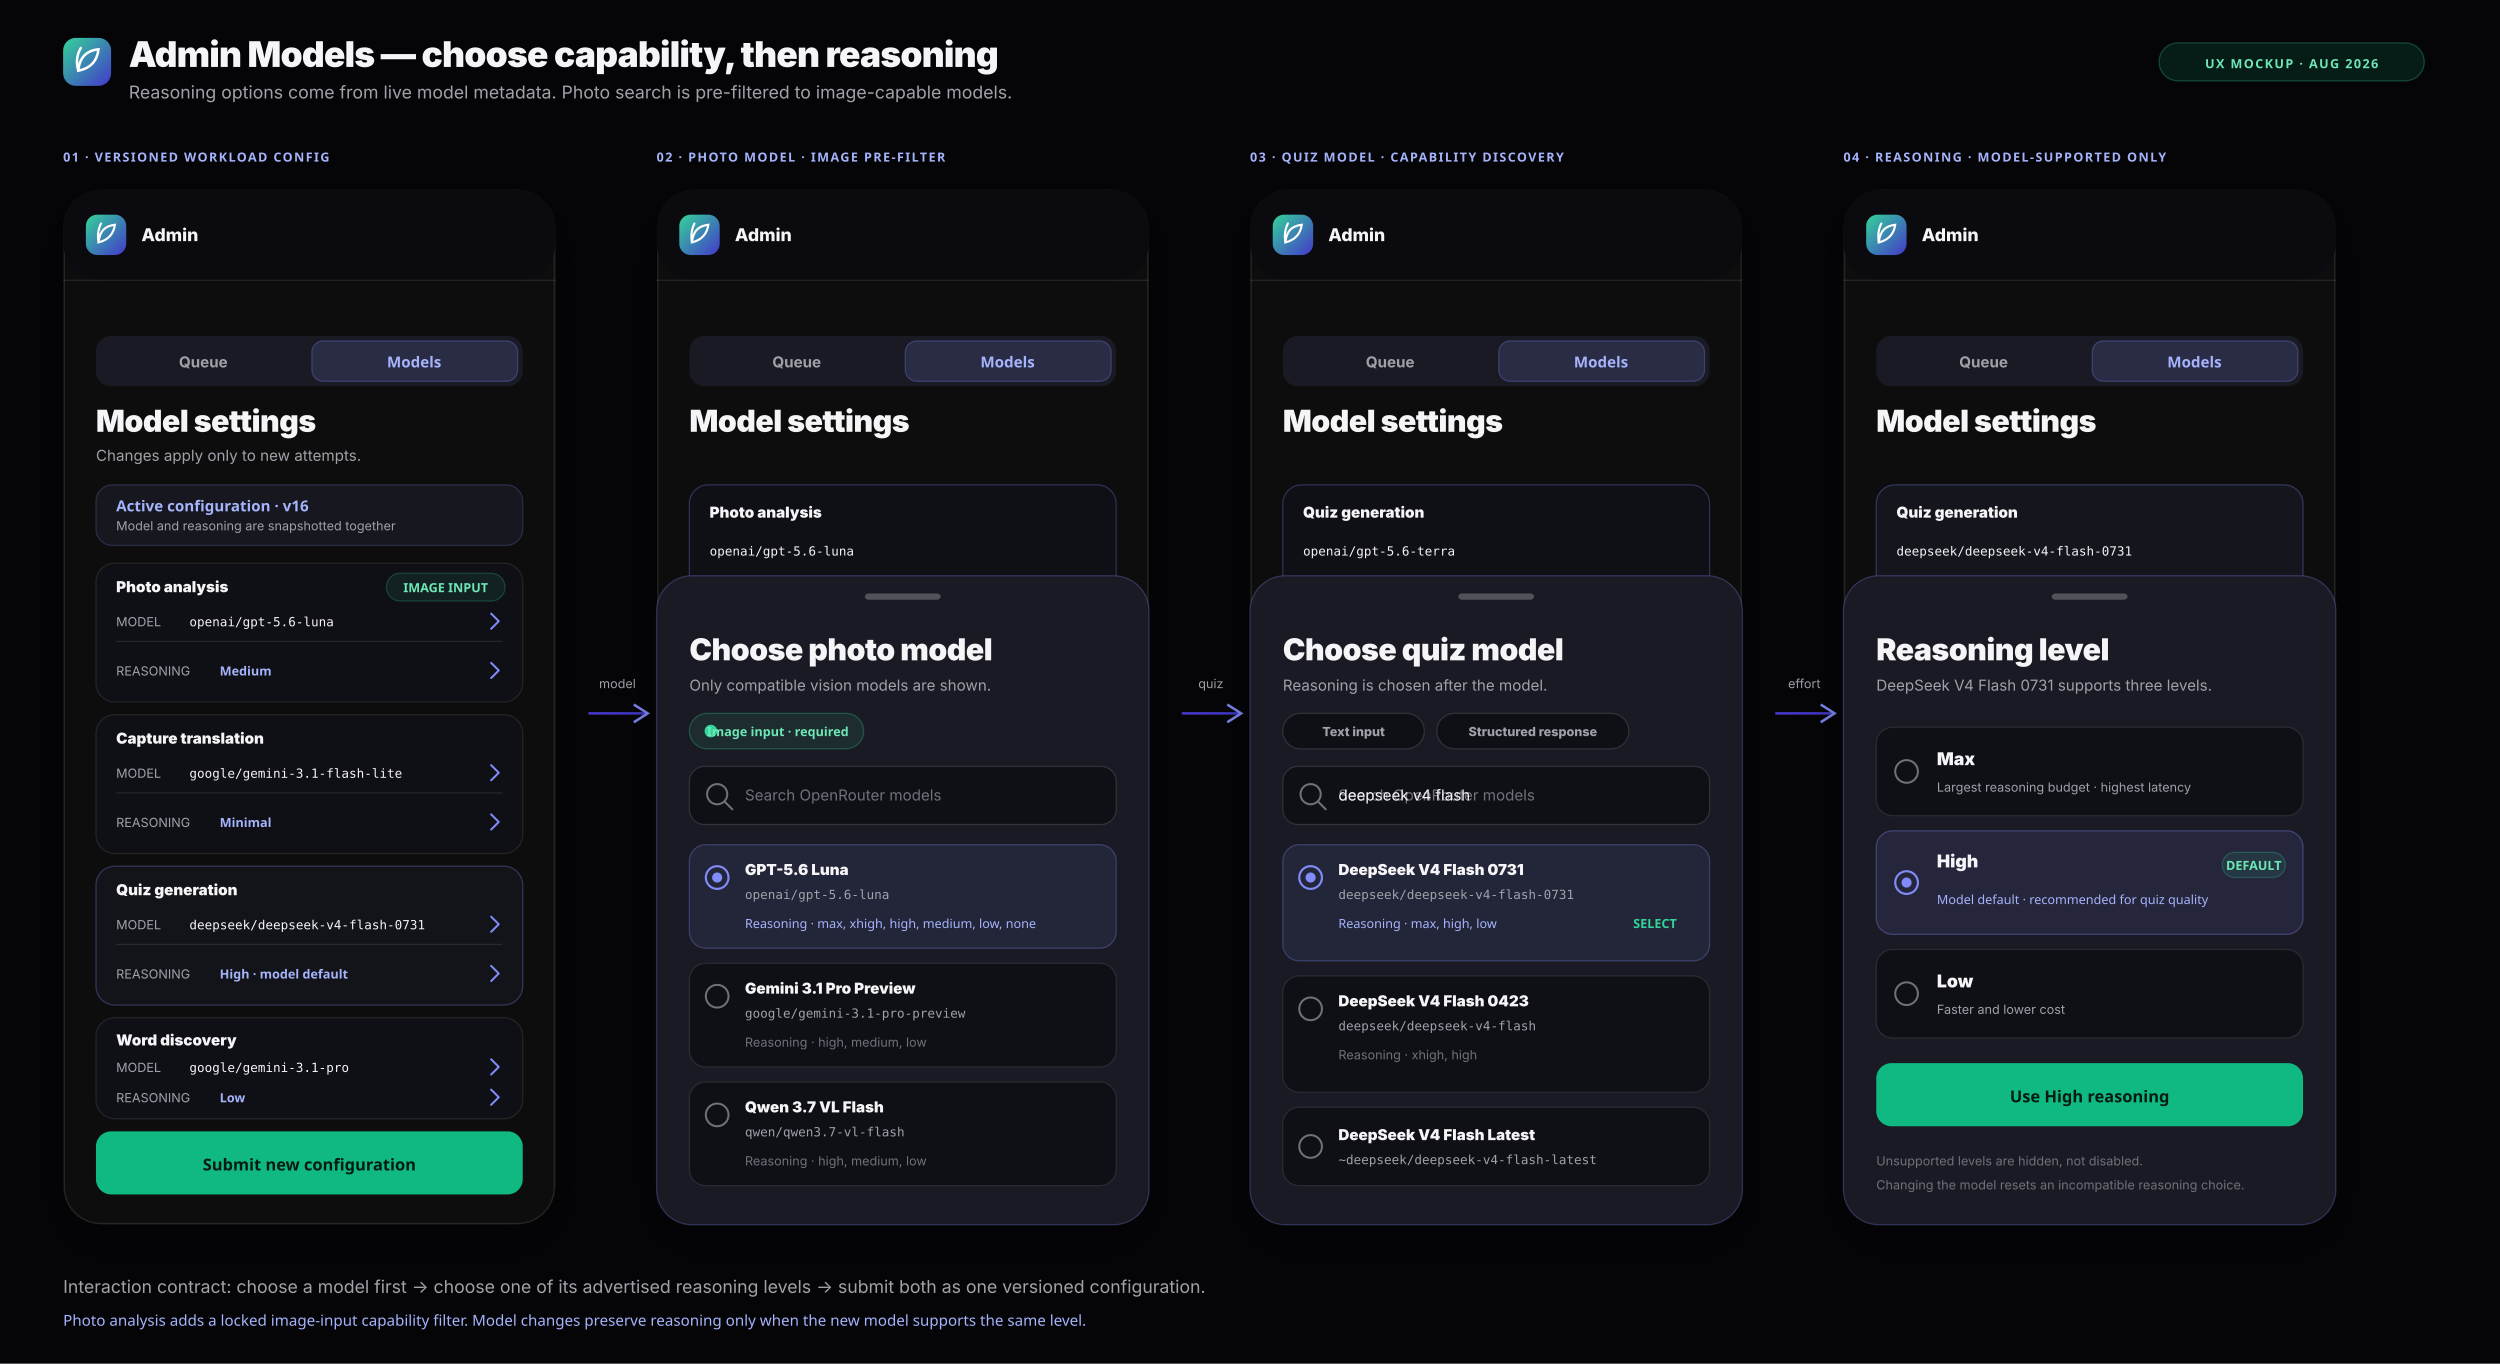
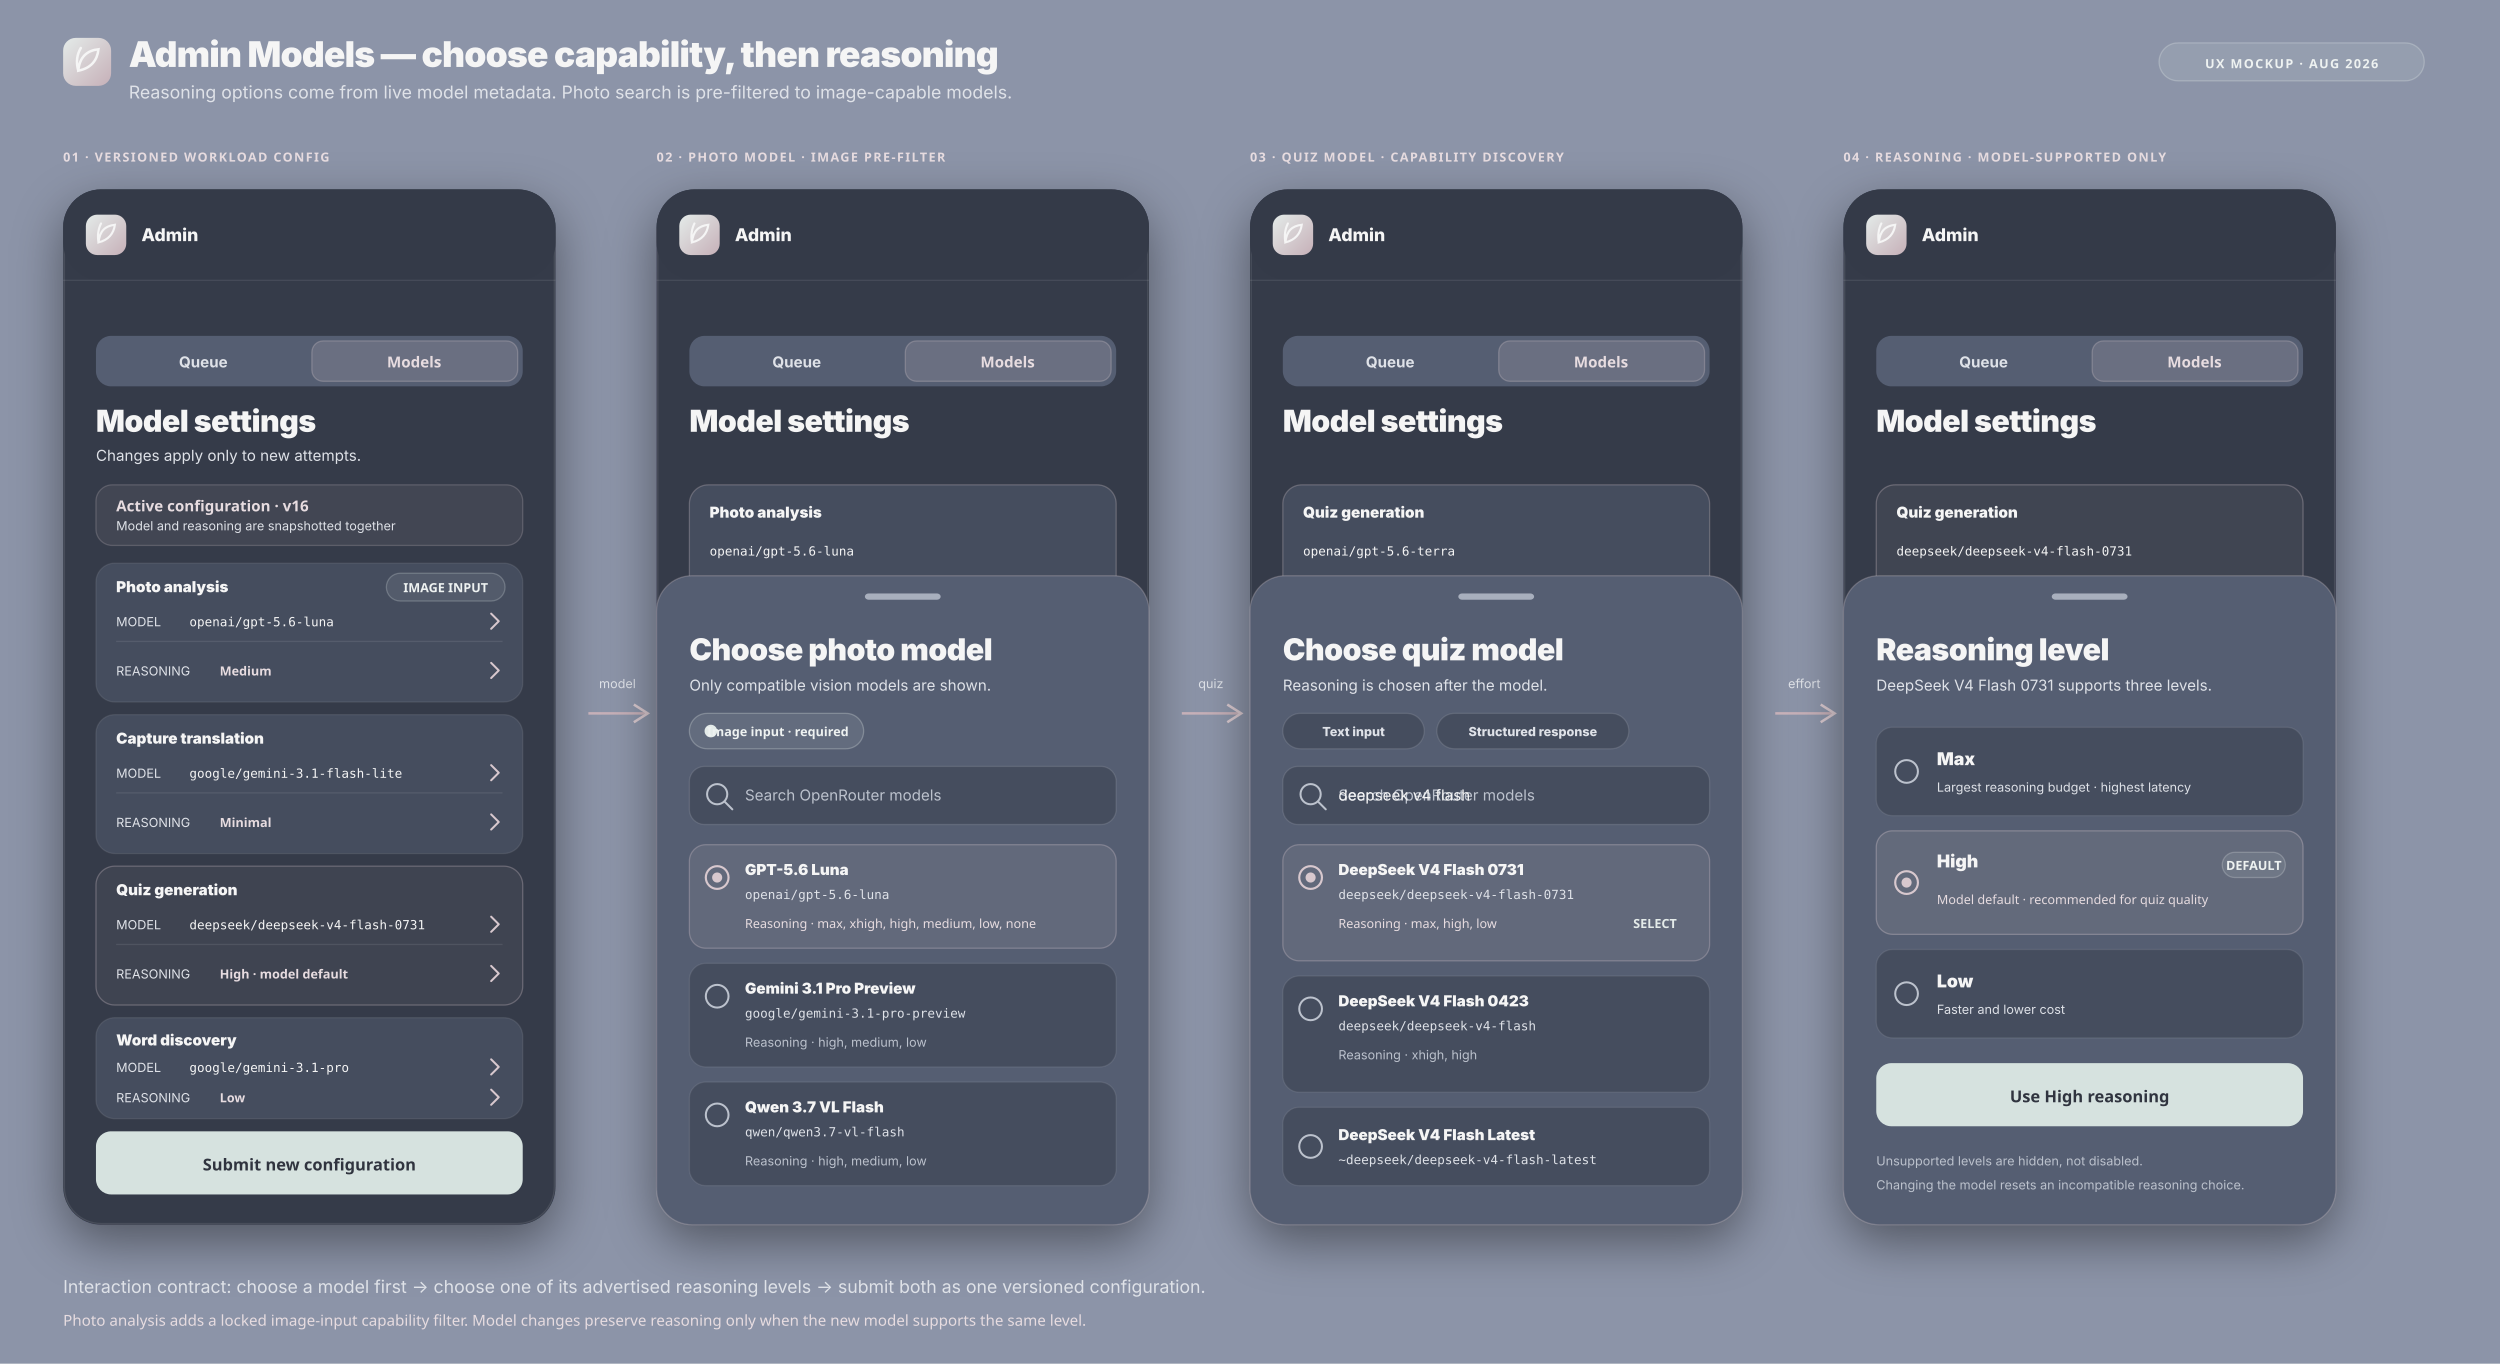
<svg xmlns="http://www.w3.org/2000/svg" width="1980" height="1080" viewBox="0 0 1980 1080" role="img" aria-labelledby="title desc">
  <defs>
    <linearGradient id="brand" x1="0" y1="0" x2="1" y2="1">
-       <stop stop-color="#34d399" />
-       <stop offset="1" stop-color="#4338ca" />
+       <stop stop-color="#E4EBE9" />
+       <stop offset="1" stop-color="#C6B0B8" />
    </linearGradient>
    <filter id="shadow" x="-20%" y="-20%" width="140%" height="150%">
      <feDropShadow dx="0" dy="14" stdDeviation="20" flood-color="#000" flood-opacity=".42" />
    </filter>
    <style>
-       .canvas{fill:#050508}.app{fill:#0a0a0f}.card{fill:#0f0f16}.raised{fill:#1a1a24}.rule{stroke:rgba(255,255,255,.09);stroke-width:1}
-       .text{fill:#f5f5f7;font-family:system-ui,-apple-system,"Segoe UI",sans-serif}.muted{fill:#a1a1aa;font-family:system-ui,-apple-system,"Segoe UI",sans-serif}.quiet{fill:#71717a;font-family:system-ui,-apple-system,"Segoe UI",sans-serif}
-       .emerald{fill:#34d399;font-family:system-ui,sans-serif}.emeraldPale{fill:#6ee7b7;font-family:system-ui,sans-serif}.indigo{fill:#818cf8;font-family:system-ui,sans-serif}.indigoPale{fill:#a5b4fc;font-family:system-ui,sans-serif}.dark{fill:#031b13;font-family:system-ui,sans-serif}
+       .canvas{fill:#8C94A8}.app{fill:#343A48}.card{fill:#454D5E}.raised{fill:#555E72}.rule{stroke:rgba(245,245,245,.09);stroke-width:1}
+       .text{fill:#F5F5F5;font-family:system-ui,-apple-system,"Segoe UI",sans-serif}.muted{fill:#DFE2E8;font-family:system-ui,-apple-system,"Segoe UI",sans-serif}.quiet{fill:#BCC2CD;font-family:system-ui,-apple-system,"Segoe UI",sans-serif}
+       .primary{fill:#E4EBE9;font-family:system-ui,sans-serif}.primaryPale{fill:#EEF2F1;font-family:system-ui,sans-serif}.secondary{fill:#D8C8CE;font-family:system-ui,sans-serif}.secondaryPale{fill:#E7DCE0;font-family:system-ui,sans-serif}.dark{fill:#30343F;font-family:system-ui,sans-serif}
      .title{font-size:28px;font-weight:850;letter-spacing:-.6px}.h1{font-size:24px;font-weight:850;letter-spacing:-.4px}.h2{font-size:16px;font-weight:800}.body{font-size:14px}.small{font-size:12px}.tiny{font-size:10px}.label{font-size:10px;font-weight:850;letter-spacing:1.1px}.mono{font-family:"SFMono-Regular",Consolas,monospace}.button{font-size:13px;font-weight:850}
    </style>
    <g id="phone">
      <rect width="390" height="820" rx="30" class="app" filter="url(#shadow)" />
-       <rect x="1" y="1" width="388" height="818" rx="29" fill="none" stroke="rgba(255,255,255,.1)" />
+       <rect x="1" y="1" width="388" height="818" rx="29" fill="none" stroke="rgba(245,245,245,.1)" />
    </g>
    <g id="header">
      <rect width="390" height="72" rx="30" class="app" />
      <rect x="18" y="20" width="32" height="32" rx="9" fill="url(#brand)" />
-       <path d="M28 42c8-2 12-7 13-14-8 1-12 5-13 14Zm0 0c-1-6 0-11 2-15" fill="none" stroke="#fff" stroke-width="1.7" stroke-linecap="round" />
+       <path d="M28 42c8-2 12-7 13-14-8 1-12 5-13 14Zm0 0c-1-6 0-11 2-15" fill="none" stroke="#F5F5F5" stroke-width="1.7" stroke-linecap="round" />
      <text x="62" y="41" class="text body" font-weight="800">Admin</text>
      <line x1="0" y1="72" x2="390" y2="72" class="rule" />
    </g>
    <g id="tabs">
      <rect x="26" y="116" width="338" height="40" rx="12" class="raised" />
      <text x="111" y="141" text-anchor="middle" class="muted small" font-weight="750">Queue</text>
-       <rect x="197" y="120" width="163" height="32" rx="9" fill="rgba(129,140,248,.16)" stroke="rgba(129,140,248,.28)" />
-       <text x="278" y="141" text-anchor="middle" class="indigoPale small" font-weight="850">Models</text>
+       <rect x="197" y="120" width="163" height="32" rx="9" fill="rgba(216,200,206,.16)" stroke="rgba(216,200,206,.28)" />
+       <text x="278" y="141" text-anchor="middle" class="secondaryPale small" font-weight="850">Models</text>
    </g>
    <g id="chevron">
-       <path d="m0 0 6 6-6 6" fill="none" stroke="#818cf8" stroke-width="1.6" stroke-linecap="round" stroke-linejoin="round" />
+       <path d="m0 0 6 6-6 6" fill="none" stroke="#D8C8CE" stroke-width="1.6" stroke-linecap="round" stroke-linejoin="round" />
    </g>
    <g id="search">
-       <rect width="338" height="46" rx="12" class="card" stroke="rgba(255,255,255,.12)" />
-       <circle cx="22" cy="22" r="8" fill="none" stroke="#71717a" stroke-width="1.6" />
-       <path d="m28 28 6 6" stroke="#71717a" stroke-width="1.6" stroke-linecap="round" />
+       <rect width="338" height="46" rx="12" class="card" stroke="rgba(245,245,245,.12)" />
+       <circle cx="22" cy="22" r="8" fill="none" stroke="#BCC2CD" stroke-width="1.6" />
+       <path d="m28 28 6 6" stroke="#BCC2CD" stroke-width="1.6" stroke-linecap="round" />
      <text x="44" y="27" class="quiet small">Search OpenRouter models</text>
    </g>
    <g id="radio">
-       <circle r="9" fill="none" stroke="#818cf8" stroke-width="1.7" />
-       <circle r="4" fill="#818cf8" />
+       <circle r="9" fill="none" stroke="#D8C8CE" stroke-width="1.7" />
+       <circle r="4" fill="#D8C8CE" />
    </g>
    <g id="radio-empty">
-       <circle r="9" fill="none" stroke="#71717a" stroke-width="1.6" />
+       <circle r="9" fill="none" stroke="#BCC2CD" stroke-width="1.6" />
    </g>
  </defs>
  <rect width="1980" height="1080" class="canvas" />
  <rect x="50" y="30" width="38" height="38" rx="10" fill="url(#brand)" />
-   <path d="M62 56c10-2 15-8 16-17-9 1-15 6-16 17Zm0 0c-2-7-1-13 2-18" fill="none" stroke="#fff" stroke-width="2" stroke-linecap="round" />
+   <path d="M62 56c10-2 15-8 16-17-9 1-15 6-16 17Zm0 0c-2-7-1-13 2-18" fill="none" stroke="#F5F5F5" stroke-width="2" stroke-linecap="round" />
  <text x="102" y="53" class="text title">Admin Models — choose capability, then reasoning</text>
  <text x="102" y="78" class="muted body">Reasoning options come from live model metadata. Photo search is pre-filtered to image-capable models.</text>
-   <rect x="1710" y="34" width="210" height="30" rx="15" fill="rgba(16,185,129,.13)" stroke="rgba(52,211,153,.28)" />
-   <text x="1815" y="54" text-anchor="middle" class="emeraldPale label">UX MOCKUP · AUG 2026</text>
-   <text x="50" y="128" class="indigoPale label">01 · VERSIONED WORKLOAD CONFIG</text>
+   <rect x="1710" y="34" width="210" height="30" rx="15" fill="rgba(214,226,223,.13)" stroke="rgba(228,235,233,.28)" />
+   <text x="1815" y="54" text-anchor="middle" class="primaryPale label">UX MOCKUP · AUG 2026</text>
+   <text x="50" y="128" class="secondaryPale label">01 · VERSIONED WORKLOAD CONFIG</text>
  <use href="#phone" x="50" y="150" />
  <use href="#header" x="50" y="150" />
  <use href="#tabs" x="50" y="150" />
  <text x="76" y="342" class="text h1">Model settings</text>
  <text x="76" y="365" class="muted small">Changes apply only to new attempts.</text>
-   <rect x="76" y="384" width="338" height="48" rx="13" fill="rgba(129,140,248,.08)" stroke="rgba(129,140,248,.22)" />
-   <text x="92" y="405" class="indigoPale small" font-weight="800">Active configuration · v16</text>
+   <rect x="76" y="384" width="338" height="48" rx="13" fill="rgba(216,200,206,.08)" stroke="rgba(216,200,206,.22)" />
+   <text x="92" y="405" class="secondaryPale small" font-weight="800">Active configuration · v16</text>
  <text x="92" y="420" class="muted tiny">Model and reasoning are snapshotted together</text>
-   <rect x="76" y="446" width="338" height="110" rx="15" class="card" stroke="rgba(255,255,255,.09)" />
+   <rect x="76" y="446" width="338" height="110" rx="15" class="card" stroke="rgba(245,245,245,.09)" />
  <text x="92" y="469" class="text small" font-weight="850">Photo analysis</text>
-   <rect x="306" y="454" width="94" height="22" rx="11" fill="rgba(52,211,153,.09)" stroke="rgba(52,211,153,.24)" />
-   <text x="353" y="469" text-anchor="middle" class="emeraldPale tiny" font-weight="800">IMAGE INPUT</text>
+   <rect x="306" y="454" width="94" height="22" rx="11" fill="rgba(228,235,233,.09)" stroke="rgba(228,235,233,.24)" />
+   <text x="353" y="469" text-anchor="middle" class="primaryPale tiny" font-weight="800">IMAGE INPUT</text>
  <text x="92" y="496" class="muted tiny">MODEL</text>
  <text x="150" y="496" class="text tiny mono">openai/gpt-5.6-luna</text>
  <use href="#chevron" x="389" y="486" />
  <line x1="92" y1="508" x2="398" y2="508" class="rule" />
  <text x="92" y="535" class="muted tiny">REASONING</text>
-   <text x="174" y="535" class="indigoPale tiny" font-weight="800">Medium</text>
+   <text x="174" y="535" class="secondaryPale tiny" font-weight="800">Medium</text>
  <use href="#chevron" x="389" y="525" />
-   <rect x="76" y="566" width="338" height="110" rx="15" class="card" stroke="rgba(255,255,255,.09)" />
+   <rect x="76" y="566" width="338" height="110" rx="15" class="card" stroke="rgba(245,245,245,.09)" />
  <text x="92" y="589" class="text small" font-weight="850">Capture translation</text>
  <text x="92" y="616" class="muted tiny">MODEL</text>
  <text x="150" y="616" class="text tiny mono">google/gemini-3.1-flash-lite</text>
  <use href="#chevron" x="389" y="606" />
  <line x1="92" y1="628" x2="398" y2="628" class="rule" />
  <text x="92" y="655" class="muted tiny">REASONING</text>
-   <text x="174" y="655" class="indigoPale tiny" font-weight="800">Minimal</text>
+   <text x="174" y="655" class="secondaryPale tiny" font-weight="800">Minimal</text>
  <use href="#chevron" x="389" y="645" />
-   <rect x="76" y="686" width="338" height="110" rx="15" fill="rgba(129,140,248,.06)" stroke="rgba(129,140,248,.30)" />
+   <rect x="76" y="686" width="338" height="110" rx="15" fill="rgba(216,200,206,.06)" stroke="rgba(216,200,206,.30)" />
  <text x="92" y="709" class="text small" font-weight="850">Quiz generation</text>
  <text x="92" y="736" class="muted tiny">MODEL</text>
  <text x="150" y="736" class="text tiny mono">deepseek/deepseek-v4-flash-0731</text>
  <use href="#chevron" x="389" y="726" />
  <line x1="92" y1="748" x2="398" y2="748" class="rule" />
  <text x="92" y="775" class="muted tiny">REASONING</text>
-   <text x="174" y="775" class="indigoPale tiny" font-weight="800">High · model default</text>
+   <text x="174" y="775" class="secondaryPale tiny" font-weight="800">High · model default</text>
  <use href="#chevron" x="389" y="765" />
-   <rect x="76" y="806" width="338" height="80" rx="15" class="card" stroke="rgba(255,255,255,.09)" />
+   <rect x="76" y="806" width="338" height="80" rx="15" class="card" stroke="rgba(245,245,245,.09)" />
  <text x="92" y="828" class="text small" font-weight="850">Word discovery</text>
  <text x="92" y="849" class="muted tiny">MODEL</text>
  <text x="150" y="849" class="text tiny mono">google/gemini-3.1-pro</text>
  <use href="#chevron" x="389" y="839" />
  <text x="92" y="873" class="muted tiny">REASONING</text>
-   <text x="174" y="873" class="indigoPale tiny" font-weight="800">Low</text>
+   <text x="174" y="873" class="secondaryPale tiny" font-weight="800">Low</text>
  <use href="#chevron" x="389" y="863" />
-   <rect x="76" y="896" width="338" height="50" rx="12" fill="#10b981" />
+   <rect x="76" y="896" width="338" height="50" rx="12" fill="#D6E2DF" />
  <text x="245" y="927" text-anchor="middle" class="dark button">Submit new configuration</text>
-   <path d="M466 565h46" stroke="#4338ca" stroke-width="2" />
-   <path d="m502 558 11 7-11 7" fill="none" stroke="#818cf8" stroke-width="2" />
+   <path d="M466 565h46" stroke="#C6B0B8" stroke-width="2" />
+   <path d="m502 558 11 7-11 7" fill="none" stroke="#D8C8CE" stroke-width="2" />
  <text x="489" y="545" text-anchor="middle" class="muted tiny">model</text>
-   <text x="520" y="128" class="indigoPale label">02 · PHOTO MODEL · IMAGE PRE-FILTER</text>
+   <text x="520" y="128" class="secondaryPale label">02 · PHOTO MODEL · IMAGE PRE-FILTER</text>
  <use href="#phone" x="520" y="150" />
  <use href="#header" x="520" y="150" />
  <use href="#tabs" x="520" y="150" />
  <text x="546" y="342" class="text h1">Model settings</text>
-   <rect x="546" y="384" width="338" height="110" rx="15" class="card" stroke="rgba(129,140,248,.28)" />
+   <rect x="546" y="384" width="338" height="110" rx="15" class="card" stroke="rgba(216,200,206,.28)" />
  <text x="562" y="410" class="text small" font-weight="850">Photo analysis</text>
  <text x="562" y="440" class="text tiny mono">openai/gpt-5.6-luna</text>
  <text x="562" y="472" class="muted tiny">Reasoning · Medium</text>
-   <rect x="520" y="456" width="390" height="514" rx="28" class="raised" stroke="rgba(129,140,248,.28)" />
-   <rect x="685" y="470" width="60" height="5" rx="3" fill="#52525b" />
+   <rect x="520" y="456" width="390" height="514" rx="28" class="raised" stroke="rgba(216,200,206,.28)" />
+   <rect x="685" y="470" width="60" height="5" rx="3" fill="#A8AFBD" />
  <text x="546" y="523" class="text h1">Choose photo model</text>
  <text x="546" y="547" class="muted small">Only compatible vision models are shown.</text>
-   <rect x="546" y="565" width="138" height="28" rx="14" fill="rgba(52,211,153,.10)" stroke="rgba(52,211,153,.28)" />
-   <circle cx="563" cy="579" r="5" fill="#34d399" />
-   <text x="616" y="583" text-anchor="middle" class="emeraldPale tiny" font-weight="850">Image input · required</text>
+   <rect x="546" y="565" width="138" height="28" rx="14" fill="rgba(228,235,233,.10)" stroke="rgba(228,235,233,.28)" />
+   <circle cx="563" cy="579" r="5" fill="#E4EBE9" />
+   <text x="616" y="583" text-anchor="middle" class="primaryPale tiny" font-weight="850">Image input · required</text>
  <use href="#search" x="546" y="607" />
-   <rect x="546" y="669" width="338" height="82" rx="13" fill="rgba(129,140,248,.10)" stroke="rgba(129,140,248,.30)" />
+   <rect x="546" y="669" width="338" height="82" rx="13" fill="rgba(216,200,206,.10)" stroke="rgba(216,200,206,.30)" />
  <use href="#radio" x="568" y="695" />
  <text x="590" y="693" class="text small" font-weight="850">GPT-5.6 Luna</text>
  <text x="590" y="712" class="muted tiny mono">openai/gpt-5.6-luna</text>
-   <text x="590" y="735" class="indigoPale tiny">Reasoning · max, xhigh, high, medium, low, none</text>
-   <rect x="546" y="763" width="338" height="82" rx="13" class="card" stroke="rgba(255,255,255,.09)" />
+   <text x="590" y="735" class="secondaryPale tiny">Reasoning · max, xhigh, high, medium, low, none</text>
+   <rect x="546" y="763" width="338" height="82" rx="13" class="card" stroke="rgba(245,245,245,.09)" />
  <use href="#radio-empty" x="568" y="789" />
  <text x="590" y="787" class="text small" font-weight="850">Gemini 3.1 Pro Preview</text>
  <text x="590" y="806" class="muted tiny mono">google/gemini-3.1-pro-preview</text>
  <text x="590" y="829" class="quiet tiny">Reasoning · high, medium, low</text>
-   <rect x="546" y="857" width="338" height="82" rx="13" class="card" stroke="rgba(255,255,255,.09)" />
+   <rect x="546" y="857" width="338" height="82" rx="13" class="card" stroke="rgba(245,245,245,.09)" />
  <use href="#radio-empty" x="568" y="883" />
  <text x="590" y="881" class="text small" font-weight="850">Qwen 3.7 VL Flash</text>
  <text x="590" y="900" class="muted tiny mono">qwen/qwen3.7-vl-flash</text>
  <text x="590" y="923" class="quiet tiny">Reasoning · high, medium, low</text>
-   <path d="M936 565h46" stroke="#4338ca" stroke-width="2" />
-   <path d="m972 558 11 7-11 7" fill="none" stroke="#818cf8" stroke-width="2" />
+   <path d="M936 565h46" stroke="#C6B0B8" stroke-width="2" />
+   <path d="m972 558 11 7-11 7" fill="none" stroke="#D8C8CE" stroke-width="2" />
  <text x="959" y="545" text-anchor="middle" class="muted tiny">quiz</text>
-   <text x="990" y="128" class="indigoPale label">03 · QUIZ MODEL · CAPABILITY DISCOVERY</text>
+   <text x="990" y="128" class="secondaryPale label">03 · QUIZ MODEL · CAPABILITY DISCOVERY</text>
  <use href="#phone" x="990" y="150" />
  <use href="#header" x="990" y="150" />
  <use href="#tabs" x="990" y="150" />
  <text x="1016" y="342" class="text h1">Model settings</text>
-   <rect x="1016" y="384" width="338" height="110" rx="15" class="card" stroke="rgba(129,140,248,.28)" />
+   <rect x="1016" y="384" width="338" height="110" rx="15" class="card" stroke="rgba(216,200,206,.28)" />
  <text x="1032" y="410" class="text small" font-weight="850">Quiz generation</text>
  <text x="1032" y="440" class="text tiny mono">openai/gpt-5.6-terra</text>
  <text x="1032" y="472" class="muted tiny">Reasoning · Medium</text>
-   <rect x="990" y="456" width="390" height="514" rx="28" class="raised" stroke="rgba(129,140,248,.28)" />
-   <rect x="1155" y="470" width="60" height="5" rx="3" fill="#52525b" />
+   <rect x="990" y="456" width="390" height="514" rx="28" class="raised" stroke="rgba(216,200,206,.28)" />
+   <rect x="1155" y="470" width="60" height="5" rx="3" fill="#A8AFBD" />
  <text x="1016" y="523" class="text h1">Choose quiz model</text>
  <text x="1016" y="547" class="muted small">Reasoning is chosen after the model.</text>
-   <rect x="1016" y="565" width="112" height="28" rx="14" class="card" stroke="rgba(255,255,255,.12)" />
+   <rect x="1016" y="565" width="112" height="28" rx="14" class="card" stroke="rgba(245,245,245,.12)" />
  <text x="1072" y="583" text-anchor="middle" class="muted tiny" font-weight="800">Text input</text>
-   <rect x="1138" y="565" width="152" height="28" rx="14" class="card" stroke="rgba(255,255,255,.12)" />
+   <rect x="1138" y="565" width="152" height="28" rx="14" class="card" stroke="rgba(245,245,245,.12)" />
  <text x="1214" y="583" text-anchor="middle" class="muted tiny" font-weight="800">Structured response</text>
  <use href="#search" x="1016" y="607" />
  <text x="1060" y="634" class="text small">deepseek v4 flash</text>
-   <rect x="1016" y="669" width="338" height="92" rx="13" fill="rgba(129,140,248,.10)" stroke="rgba(129,140,248,.30)" />
+   <rect x="1016" y="669" width="338" height="92" rx="13" fill="rgba(216,200,206,.10)" stroke="rgba(216,200,206,.30)" />
  <use href="#radio" x="1038" y="695" />
  <text x="1060" y="693" class="text small" font-weight="850">DeepSeek V4 Flash 0731</text>
  <text x="1060" y="712" class="muted tiny mono">deepseek/deepseek-v4-flash-0731</text>
-   <text x="1060" y="735" class="indigoPale tiny">Reasoning · max, high, low</text>
-   <text x="1328" y="735" text-anchor="end" class="emerald tiny" font-weight="800">SELECT</text>
-   <rect x="1016" y="773" width="338" height="92" rx="13" class="card" stroke="rgba(255,255,255,.09)" />
+   <text x="1060" y="735" class="secondaryPale tiny">Reasoning · max, high, low</text>
+   <text x="1328" y="735" text-anchor="end" class="primary tiny" font-weight="800">SELECT</text>
+   <rect x="1016" y="773" width="338" height="92" rx="13" class="card" stroke="rgba(245,245,245,.09)" />
  <use href="#radio-empty" x="1038" y="799" />
  <text x="1060" y="797" class="text small" font-weight="850">DeepSeek V4 Flash 0423</text>
  <text x="1060" y="816" class="muted tiny mono">deepseek/deepseek-v4-flash</text>
  <text x="1060" y="839" class="quiet tiny">Reasoning · xhigh, high</text>
-   <rect x="1016" y="877" width="338" height="62" rx="13" class="card" stroke="rgba(255,255,255,.09)" />
+   <rect x="1016" y="877" width="338" height="62" rx="13" class="card" stroke="rgba(245,245,245,.09)" />
  <use href="#radio-empty" x="1038" y="908" />
  <text x="1060" y="903" class="text small" font-weight="850">DeepSeek V4 Flash Latest</text>
  <text x="1060" y="922" class="muted tiny mono">~deepseek/deepseek-v4-flash-latest</text>
-   <path d="M1406 565h46" stroke="#4338ca" stroke-width="2" />
-   <path d="m1442 558 11 7-11 7" fill="none" stroke="#818cf8" stroke-width="2" />
+   <path d="M1406 565h46" stroke="#C6B0B8" stroke-width="2" />
+   <path d="m1442 558 11 7-11 7" fill="none" stroke="#D8C8CE" stroke-width="2" />
  <text x="1429" y="545" text-anchor="middle" class="muted tiny">effort</text>
-   <text x="1460" y="128" class="indigoPale label">04 · REASONING · MODEL-SUPPORTED ONLY</text>
+   <text x="1460" y="128" class="secondaryPale label">04 · REASONING · MODEL-SUPPORTED ONLY</text>
  <use href="#phone" x="1460" y="150" />
  <use href="#header" x="1460" y="150" />
  <use href="#tabs" x="1460" y="150" />
  <text x="1486" y="342" class="text h1">Model settings</text>
-   <rect x="1486" y="384" width="338" height="110" rx="15" fill="rgba(129,140,248,.07)" stroke="rgba(129,140,248,.30)" />
+   <rect x="1486" y="384" width="338" height="110" rx="15" fill="rgba(216,200,206,.07)" stroke="rgba(216,200,206,.30)" />
  <text x="1502" y="410" class="text small" font-weight="850">Quiz generation</text>
  <text x="1502" y="440" class="text tiny mono">deepseek/deepseek-v4-flash-0731</text>
-   <text x="1502" y="472" class="indigoPale tiny">Choose reasoning level</text>
-   <rect x="1460" y="456" width="390" height="514" rx="28" class="raised" stroke="rgba(129,140,248,.28)" />
-   <rect x="1625" y="470" width="60" height="5" rx="3" fill="#52525b" />
+   <text x="1502" y="472" class="secondaryPale tiny">Choose reasoning level</text>
+   <rect x="1460" y="456" width="390" height="514" rx="28" class="raised" stroke="rgba(216,200,206,.28)" />
+   <rect x="1625" y="470" width="60" height="5" rx="3" fill="#A8AFBD" />
  <text x="1486" y="523" class="text h1">Reasoning level</text>
  <text x="1486" y="547" class="muted small">DeepSeek V4 Flash 0731 supports three levels.</text>
-   <rect x="1486" y="576" width="338" height="70" rx="13" class="card" stroke="rgba(255,255,255,.09)" />
+   <rect x="1486" y="576" width="338" height="70" rx="13" class="card" stroke="rgba(245,245,245,.09)" />
  <use href="#radio-empty" x="1510" y="611" />
  <text x="1534" y="606" class="text body" font-weight="850">Max</text>
  <text x="1534" y="627" class="muted tiny">Largest reasoning budget · highest latency</text>
-   <rect x="1486" y="658" width="338" height="82" rx="13" fill="rgba(129,140,248,.11)" stroke="rgba(129,140,248,.34)" />
+   <rect x="1486" y="658" width="338" height="82" rx="13" fill="rgba(216,200,206,.11)" stroke="rgba(216,200,206,.34)" />
  <use href="#radio" x="1510" y="699" />
  <text x="1534" y="687" class="text body" font-weight="850">High</text>
-   <rect x="1760" y="675" width="50" height="20" rx="10" fill="rgba(52,211,153,.10)" stroke="rgba(52,211,153,.25)" />
-   <text x="1785" y="689" text-anchor="middle" class="emeraldPale tiny" font-weight="850">DEFAULT</text>
-   <text x="1534" y="716" class="indigoPale tiny">Model default · recommended for quiz quality</text>
-   <rect x="1486" y="752" width="338" height="70" rx="13" class="card" stroke="rgba(255,255,255,.09)" />
+   <rect x="1760" y="675" width="50" height="20" rx="10" fill="rgba(228,235,233,.10)" stroke="rgba(228,235,233,.25)" />
+   <text x="1785" y="689" text-anchor="middle" class="primaryPale tiny" font-weight="850">DEFAULT</text>
+   <text x="1534" y="716" class="secondaryPale tiny">Model default · recommended for quiz quality</text>
+   <rect x="1486" y="752" width="338" height="70" rx="13" class="card" stroke="rgba(245,245,245,.09)" />
  <use href="#radio-empty" x="1510" y="787" />
  <text x="1534" y="782" class="text body" font-weight="850">Low</text>
  <text x="1534" y="803" class="muted tiny">Faster and lower cost</text>
-   <rect x="1486" y="842" width="338" height="50" rx="12" fill="#10b981" />
+   <rect x="1486" y="842" width="338" height="50" rx="12" fill="#D6E2DF" />
  <text x="1655" y="873" text-anchor="middle" class="dark button">Use High reasoning</text>
  <text x="1486" y="923" class="quiet tiny">Unsupported levels are hidden, not disabled.</text>
  <text x="1486" y="942" class="quiet tiny">Changing the model resets an incompatible reasoning choice.</text>
  <text x="50" y="1024" class="muted body">Interaction contract: choose a model first → choose one of its advertised reasoning levels → submit both as one versioned configuration.</text>
-   <text x="50" y="1050" class="indigoPale small">Photo analysis adds a locked image-input capability filter. Model changes preserve reasoning only when the new model supports the same level.</text>
+   <text x="50" y="1050" class="secondaryPale small">Photo analysis adds a locked image-input capability filter. Model changes preserve reasoning only when the new model supports the same level.</text>
</svg>
